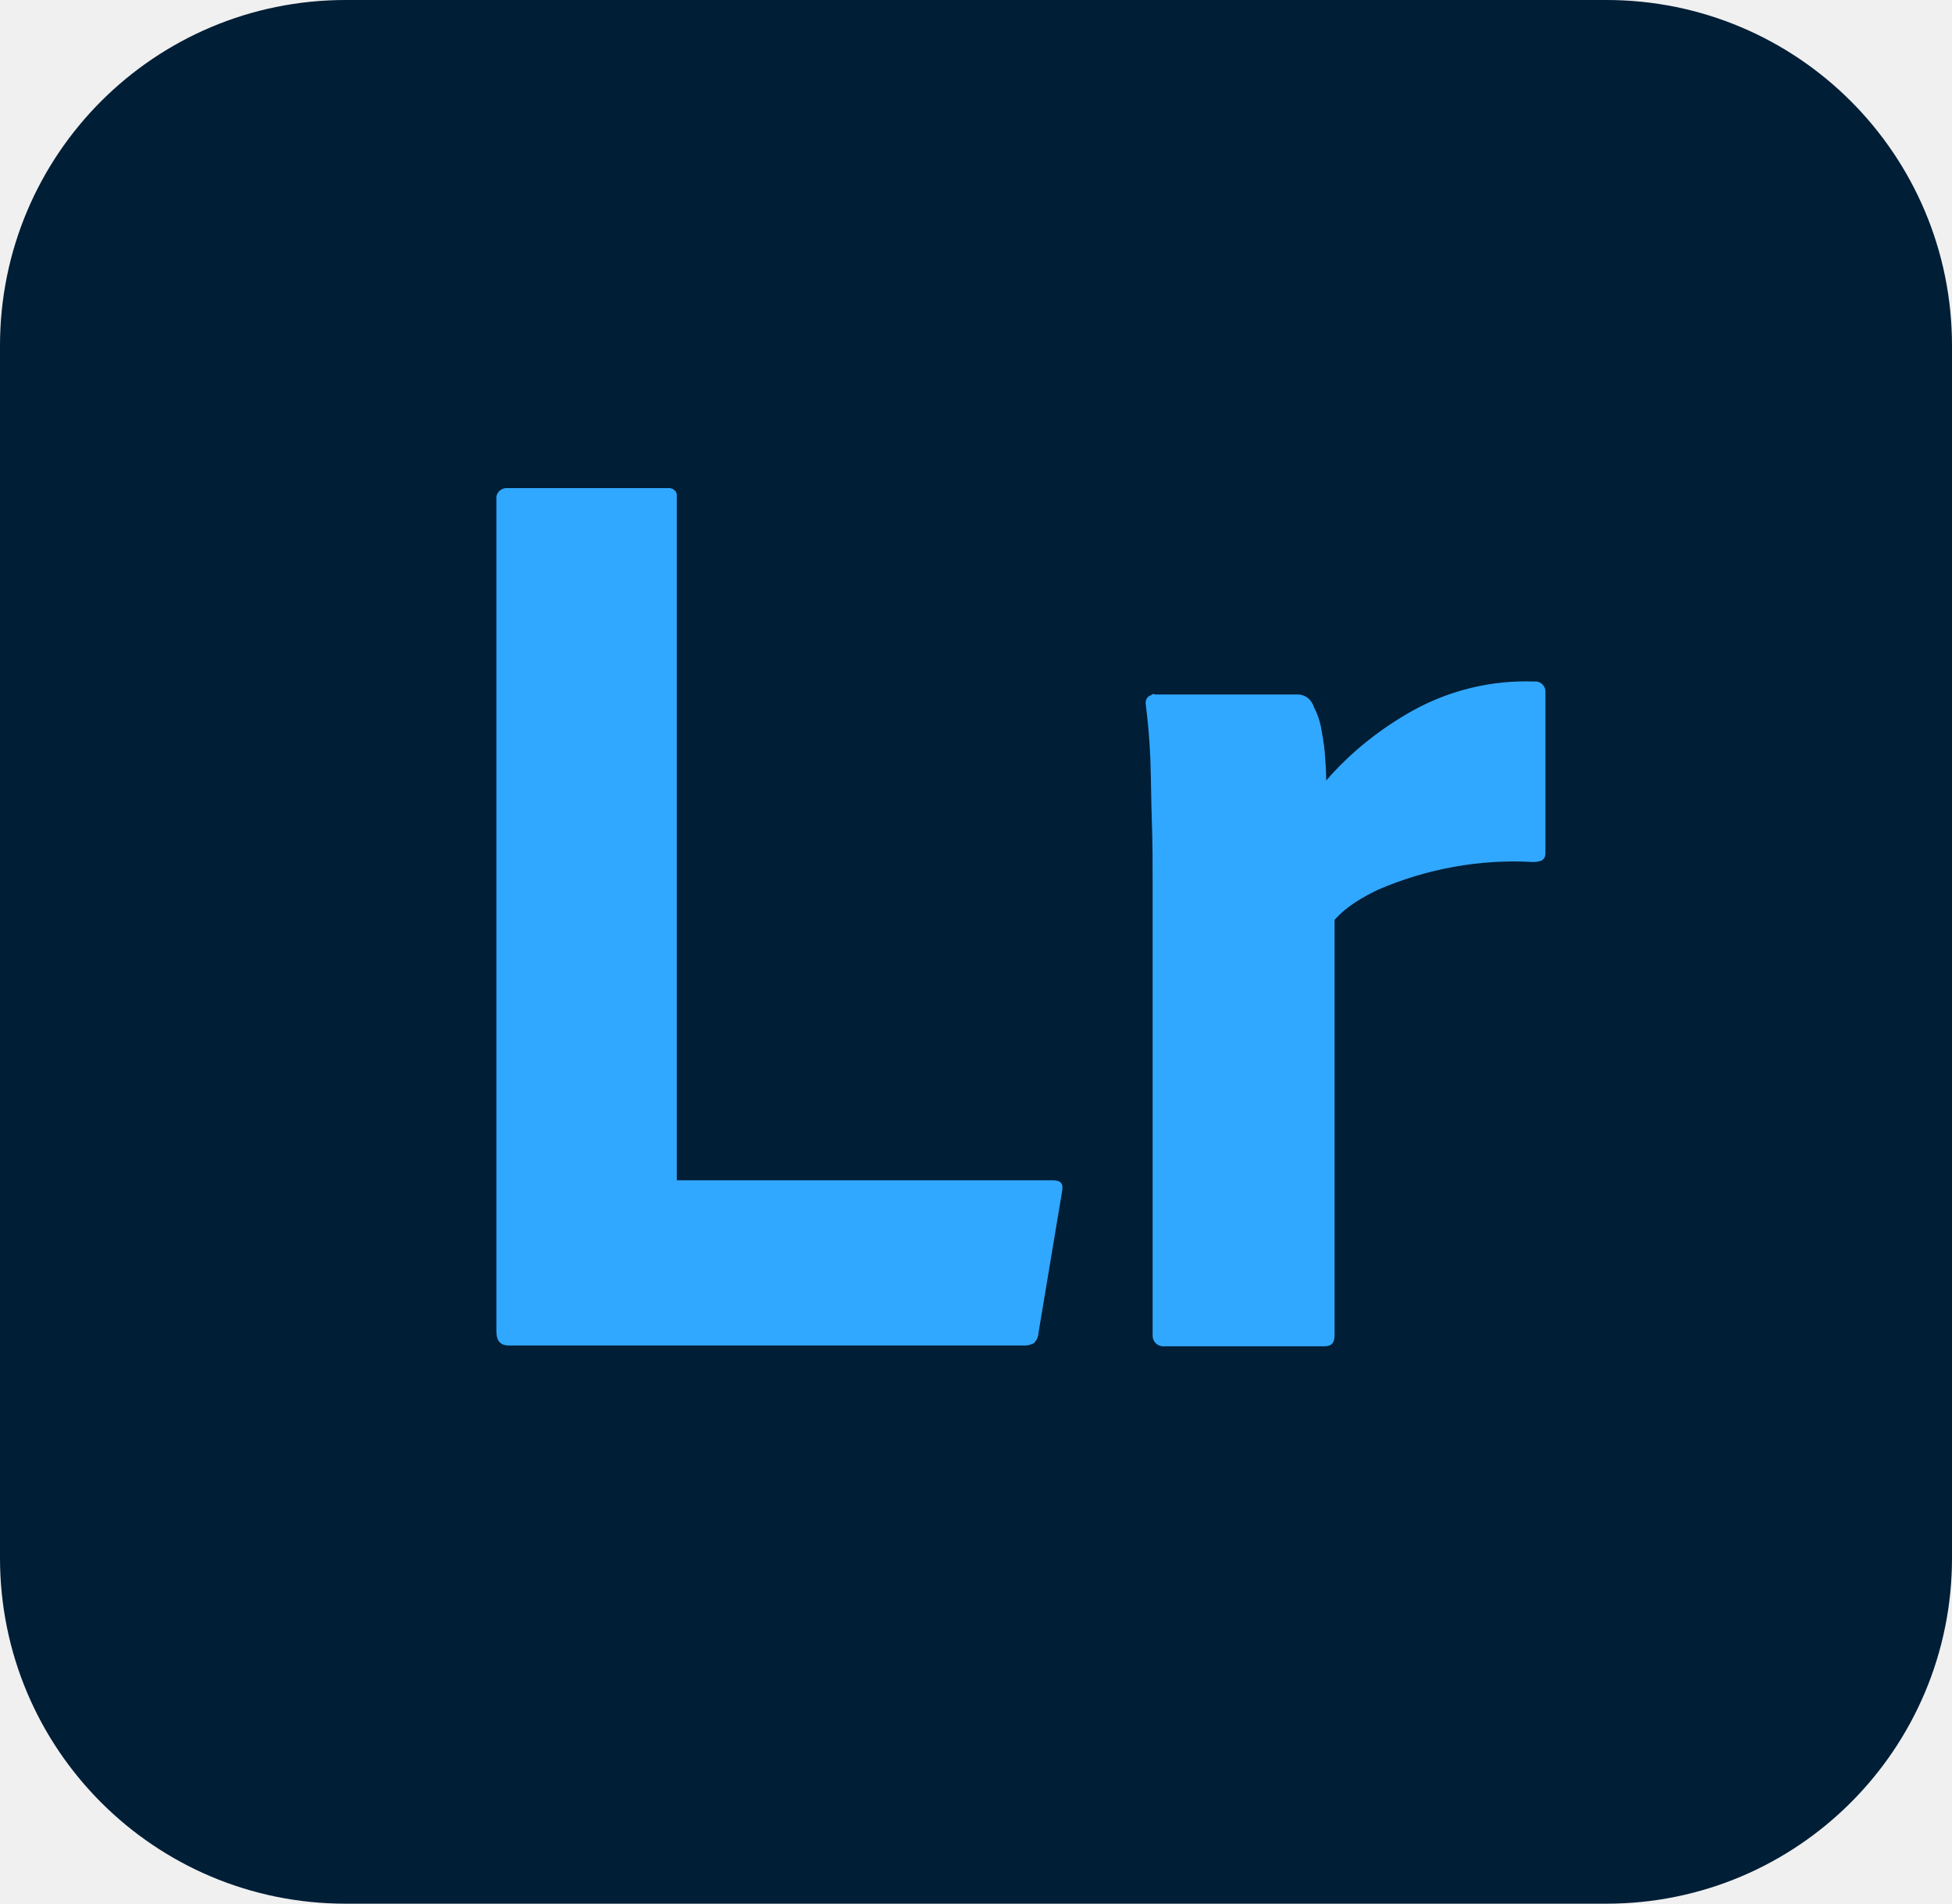
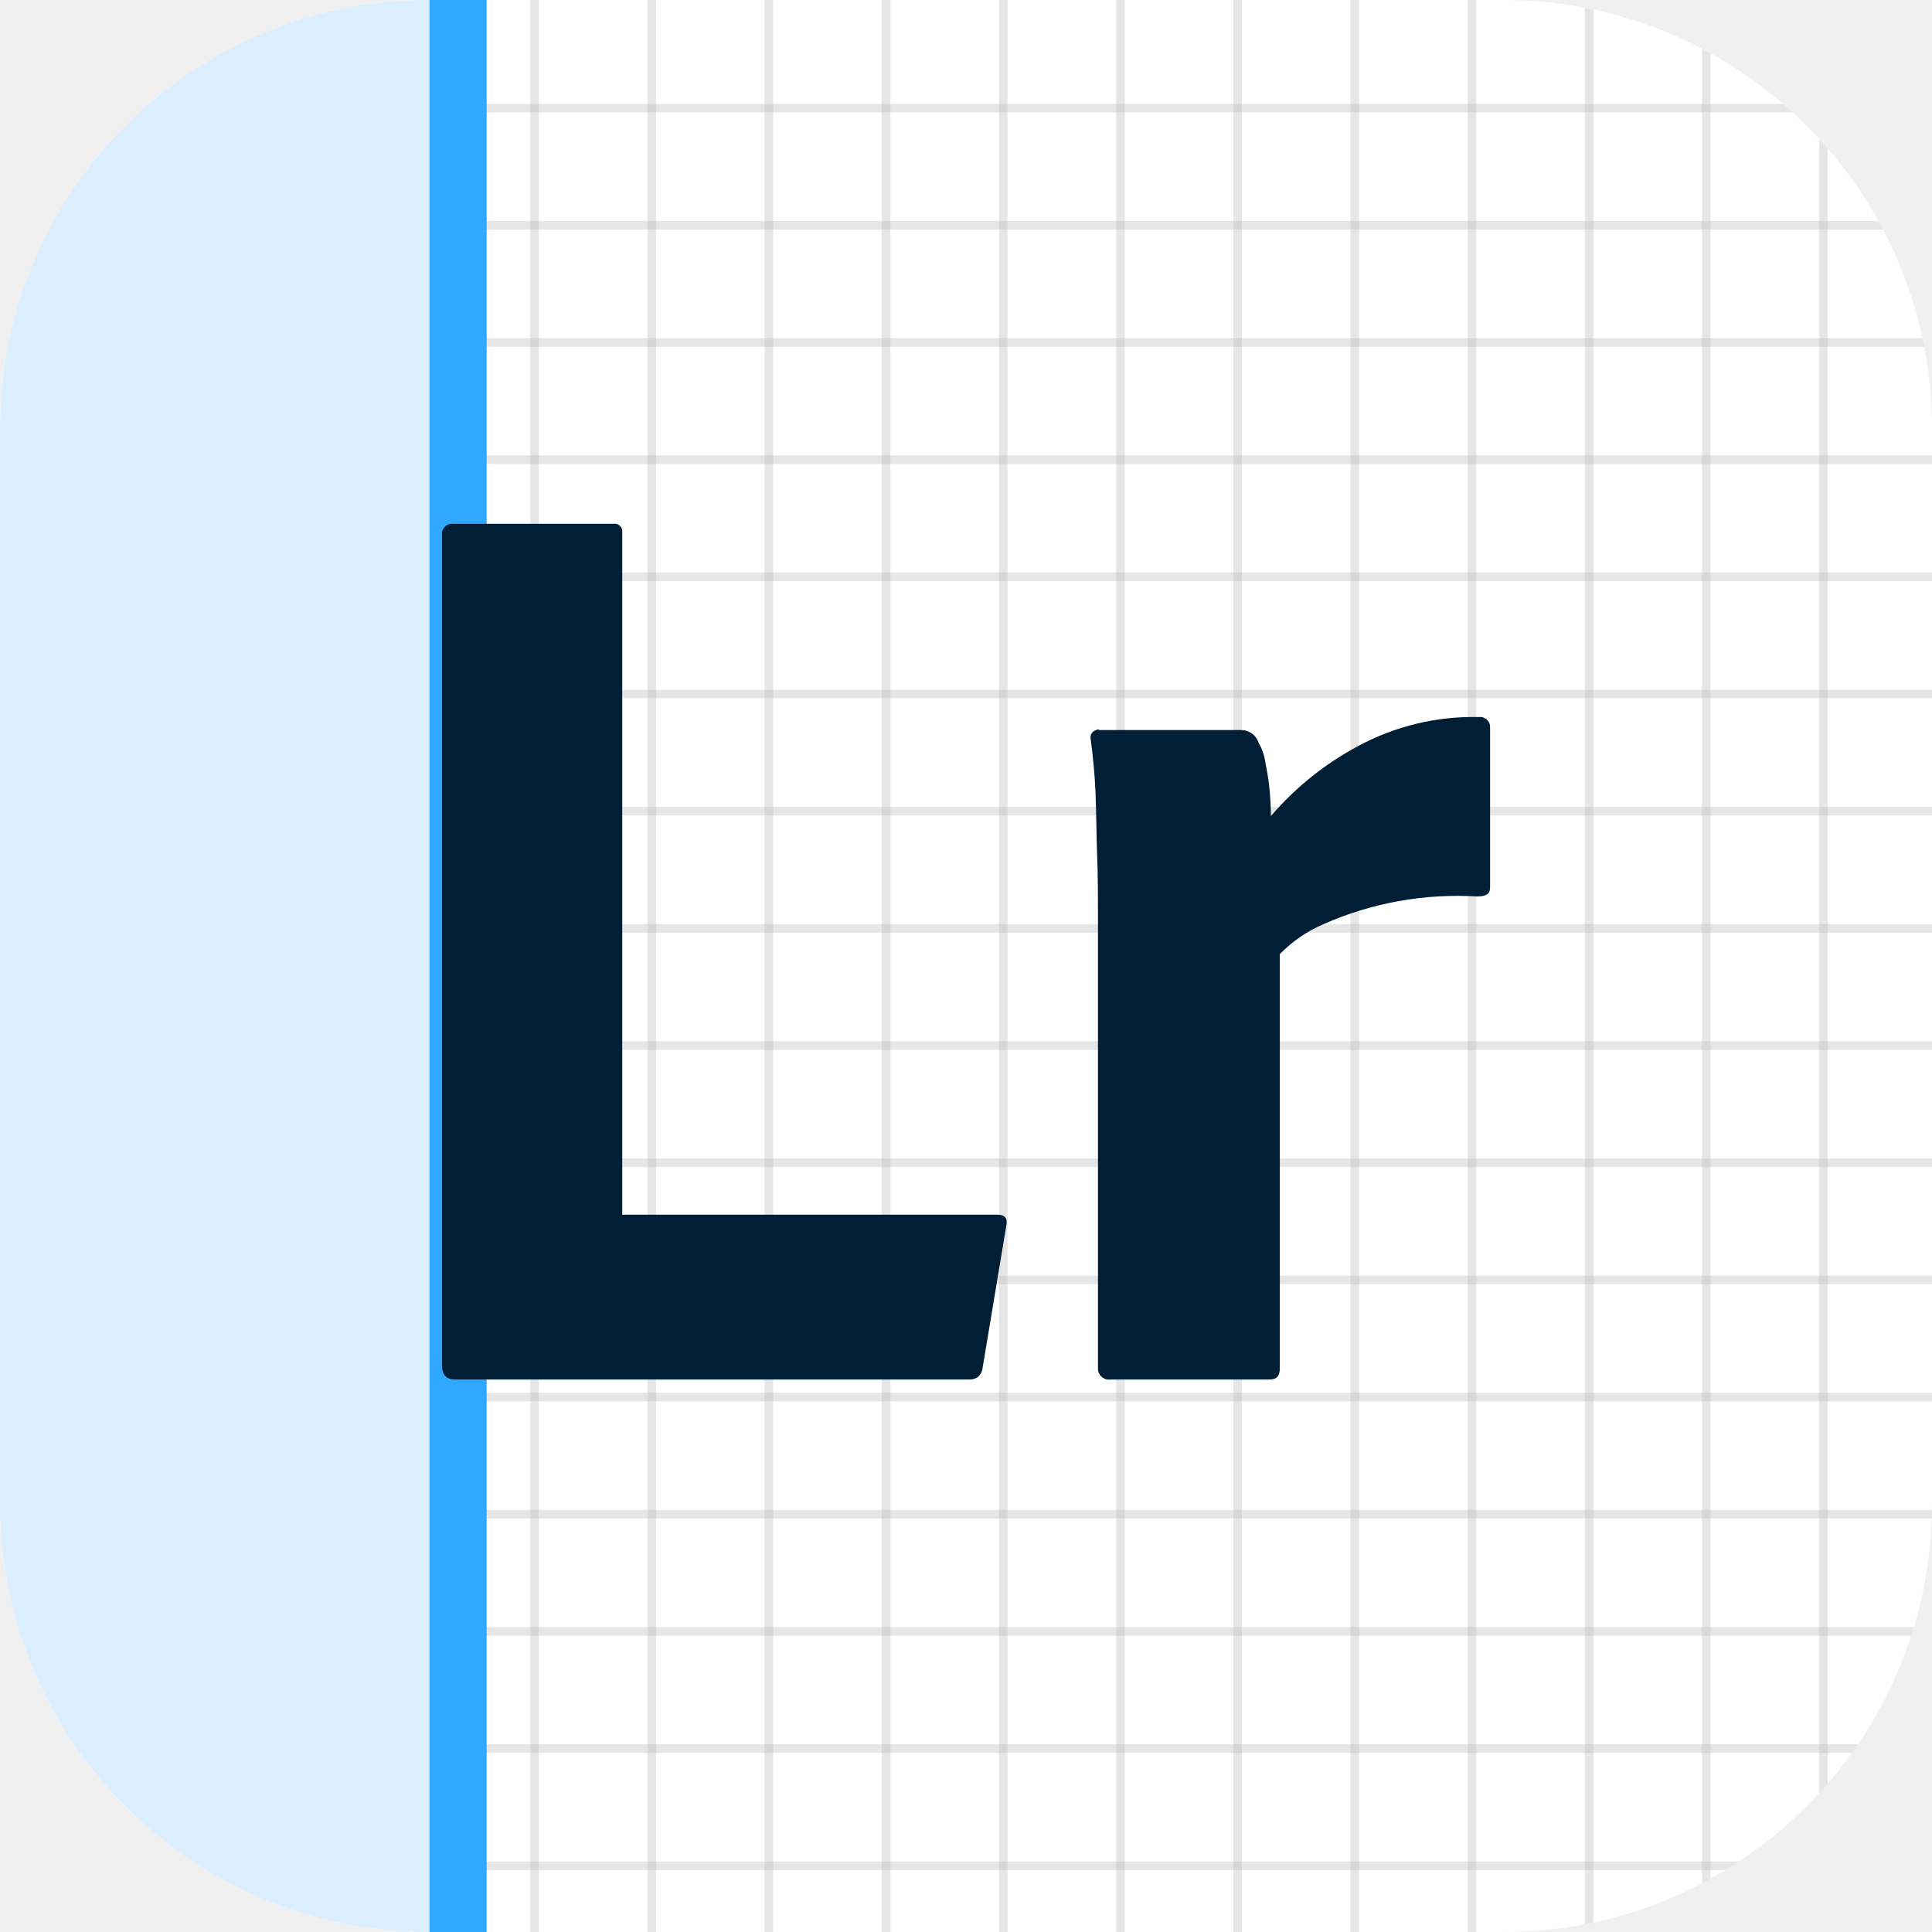
- <svg xmlns="http://www.w3.org/2000/svg" version="1.1" id="Layer_1" x="0px" y="0px" viewBox="0 0 256.4 250" enable-background="new 0 0 256.4 250" xml:space="preserve">
-   <g id="Layer_2_1_">
-     <path fill="#001E36" d="M45.4,0H211c25.1,0,45.4,20.3,45.4,45.4v159.2c0,25.1-20.3,45.4-45.4,45.4H45.4C20.3,250,0,229.7,0,204.6   V45.4C0,20.3,20.3,0,45.4,0z" />
-     <g id="Lr">
-       <path fill="#31A8FF" d="M134.6,176.7H66.9c-1.2,0-1.7-0.6-1.7-1.9V65.6c-0.1-0.7,0.4-1.4,1.2-1.5c0.1,0,0.2,0,0.4,0h20.9    c0.5-0.1,1.2,0.3,1.2,0.9c0,0.1,0,0.2,0,0.3V155h49.4c1.1,0,1.4,0.5,1.2,1.5l-3.1,18.6c0,0.5-0.3,1-0.6,1.3    C135.4,176.6,135,176.7,134.6,176.7z" />
-       <path fill="#31A8FF" d="M151.7,91.2h18.7c1.1,0,1.9,0.7,2.2,1.7c0.4,0.7,0.7,1.6,0.9,2.5c0.2,1.1,0.4,2.2,0.5,3.3    c0.1,1.2,0.2,2.5,0.2,3.8c3.2-3.7,7.1-6.8,11.4-9.2c4.9-2.7,10.4-4,15.9-3.8c0.7-0.1,1.4,0.4,1.5,1.2c0,0.1,0,0.2,0,0.4V112    c0,0.9-0.5,1.2-1.7,1.2c-6.9-0.4-13.9,0.9-20.2,3.6c-2.1,1-4.2,2.2-5.8,4v54.5c0,1.1-0.4,1.5-1.4,1.5h-20.8    c-0.9,0.1-1.6-0.4-1.7-1.3c0-0.1,0-0.3,0-0.4v-59.2c0-2.6,0-5.2-0.1-8c-0.1-2.8-0.1-5.6-0.2-8.3c-0.1-2.4-0.3-4.7-0.6-7.1    c-0.1-0.5,0.2-1.1,0.7-1.2C151.4,91.1,151.5,91.1,151.7,91.2L151.7,91.2z" />
-     </g>
+ <svg xmlns="http://www.w3.org/2000/svg" width="676" height="676" viewBox="0 0 676 676" fill="none">
+   <g clip-path="url(#clip0_102_423)">
+     <rect width="675.999" height="675.999" rx="150" fill="white" />
+     <line x1="-141.81" y1="37.835" x2="774.657" y2="37.835" stroke="#B6B6B6" stroke-opacity="0.34" stroke-width="3" />
+     <line x1="-141.811" y1="78.835" x2="774.657" y2="78.835" stroke="#B6B6B6" stroke-opacity="0.34" stroke-width="3" />
+     <line x1="-141.811" y1="119.835" x2="774.657" y2="119.835" stroke="#B6B6B6" stroke-opacity="0.34" stroke-width="3" />
+     <line x1="-141.811" y1="160.835" x2="774.657" y2="160.835" stroke="#B6B6B6" stroke-opacity="0.34" stroke-width="3" />
+     <line x1="-141.811" y1="201.836" x2="774.657" y2="201.836" stroke="#B6B6B6" stroke-opacity="0.34" stroke-width="3" />
+     <line x1="-141.811" y1="242.836" x2="774.657" y2="242.836" stroke="#B6B6B6" stroke-opacity="0.34" stroke-width="3" />
+     <line x1="-141.811" y1="283.834" x2="774.657" y2="283.834" stroke="#B6B6B6" stroke-opacity="0.34" stroke-width="3" />
+     <line x1="-141.811" y1="324.834" x2="774.657" y2="324.834" stroke="#B6B6B6" stroke-opacity="0.34" stroke-width="3" />
+     <line x1="-141.811" y1="365.835" x2="774.657" y2="365.835" stroke="#B6B6B6" stroke-opacity="0.34" stroke-width="3" />
+     <line x1="-141.811" y1="406.835" x2="774.657" y2="406.835" stroke="#B6B6B6" stroke-opacity="0.34" stroke-width="3" />
+     <line x1="-141.811" y1="447.835" x2="774.657" y2="447.835" stroke="#B6B6B6" stroke-opacity="0.34" stroke-width="3" />
+     <line x1="-141.811" y1="488.834" x2="774.657" y2="488.834" stroke="#B6B6B6" stroke-opacity="0.34" stroke-width="3" />
+     <line x1="-141.811" y1="529.834" x2="774.657" y2="529.834" stroke="#B6B6B6" stroke-opacity="0.34" stroke-width="3" />
+     <line x1="-141.811" y1="570.834" x2="774.657" y2="570.834" stroke="#B6B6B6" stroke-opacity="0.34" stroke-width="3" />
+     <line x1="-141.811" y1="611.834" x2="774.657" y2="611.834" stroke="#B6B6B6" stroke-opacity="0.34" stroke-width="3" />
+     <line x1="-141.811" y1="652.834" x2="774.657" y2="652.834" stroke="#B6B6B6" stroke-opacity="0.34" stroke-width="3" />
+     <line x1="23.037" y1="825.568" x2="23.037" y2="-90.899" stroke="#B6B6B6" stroke-opacity="0.34" stroke-width="3" />
+     <line x1="64.038" y1="825.568" x2="64.038" y2="-90.899" stroke="#B6B6B6" stroke-opacity="0.34" stroke-width="3" />
+     <line x1="105.038" y1="825.568" x2="105.038" y2="-90.899" stroke="#B6B6B6" stroke-opacity="0.34" stroke-width="3" />
+     <line x1="146.037" y1="825.568" x2="146.037" y2="-90.899" stroke="#B6B6B6" stroke-opacity="0.34" stroke-width="3" />
+     <line x1="187.037" y1="825.568" x2="187.037" y2="-90.899" stroke="#B6B6B6" stroke-opacity="0.34" stroke-width="3" />
+     <line x1="228.037" y1="825.568" x2="228.037" y2="-90.899" stroke="#B6B6B6" stroke-opacity="0.34" stroke-width="3" />
+     <line x1="269.037" y1="825.568" x2="269.037" y2="-90.899" stroke="#B6B6B6" stroke-opacity="0.34" stroke-width="3" />
+     <line x1="310.037" y1="825.568" x2="310.037" y2="-90.899" stroke="#B6B6B6" stroke-opacity="0.34" stroke-width="3" />
+     <line x1="351.037" y1="825.568" x2="351.037" y2="-90.899" stroke="#B6B6B6" stroke-opacity="0.34" stroke-width="3" />
+     <line x1="392.037" y1="825.568" x2="392.037" y2="-90.899" stroke="#B6B6B6" stroke-opacity="0.34" stroke-width="3" />
+     <line x1="433.036" y1="825.568" x2="433.036" y2="-90.899" stroke="#B6B6B6" stroke-opacity="0.34" stroke-width="3" />
+     <line x1="474.037" y1="825.568" x2="474.036" y2="-90.899" stroke="#B6B6B6" stroke-opacity="0.34" stroke-width="3" />
+     <line x1="515.036" y1="825.568" x2="515.036" y2="-90.899" stroke="#B6B6B6" stroke-opacity="0.34" stroke-width="3" />
+     <line x1="556.036" y1="825.568" x2="556.036" y2="-90.899" stroke="#B6B6B6" stroke-opacity="0.34" stroke-width="3" />
+     <line x1="597.036" y1="825.568" x2="597.036" y2="-90.899" stroke="#B6B6B6" stroke-opacity="0.34" stroke-width="3" />
+     <line x1="638.036" y1="825.568" x2="638.036" y2="-90.899" stroke="#B6B6B6" stroke-opacity="0.34" stroke-width="3" />
+     <rect x="-94.93" y="-165.426" width="255.214" height="1302.47" fill="#DAEEFD" stroke="#31A8FF" stroke-width="20" />
+     <path fill-rule="evenodd" clip-rule="evenodd" d="M159.198 482.685H339.294C340.307 482.708 341.301 482.41 342.134 481.833C342.63 481.406 343.036 480.885 343.328 480.299C343.621 479.714 343.794 479.077 343.839 478.424L352.076 428.997C352.644 426.441 351.792 425.021 348.952 425.021H217.715V185.556C217.667 185.198 217.547 184.854 217.362 184.544C217.177 184.233 216.931 183.964 216.639 183.751C216.347 183.539 216.015 183.388 215.663 183.308C215.311 183.227 214.946 183.219 214.59 183.284H157.778C157.309 183.333 156.854 183.476 156.441 183.704C156.028 183.932 155.665 184.24 155.374 184.611C155.083 184.982 154.869 185.408 154.745 185.863C154.621 186.318 154.59 186.793 154.653 187.261V477.572C154.653 480.981 156.074 482.685 159.198 482.685ZM434.454 255.436H384.743C384.175 255.152 383.891 255.152 383.607 255.436C383.271 255.51 382.953 255.649 382.671 255.846C382.389 256.044 382.148 256.295 381.964 256.585C381.779 256.875 381.653 257.199 381.594 257.538C381.535 257.877 381.543 258.225 381.619 258.56C382.471 264.81 383.039 271.059 383.323 277.308C383.465 281.001 383.536 284.694 383.607 288.387C383.678 292.079 383.749 295.772 383.891 299.465C384.175 306.851 384.175 313.952 384.175 320.77V479.276C384.237 479.804 384.406 480.314 384.671 480.774C384.936 481.235 385.291 481.637 385.716 481.956C386.142 482.275 386.627 482.504 387.143 482.629C387.66 482.754 388.196 482.774 388.72 482.685H444.112C446.669 482.685 447.805 481.549 447.805 478.708V333.837C452.178 329.36 457.39 325.788 463.144 323.326C480.016 315.877 498.422 312.566 516.832 313.668C519.957 313.668 521.377 312.816 521.377 310.544V254.015C521.328 253.546 521.185 253.092 520.957 252.679C520.729 252.266 520.421 251.903 520.05 251.611C519.679 251.32 519.253 251.106 518.798 250.982C518.343 250.858 517.868 250.827 517.4 250.891C502.642 250.557 488.053 254.082 475.075 261.117C463.516 267.305 453.21 275.589 444.68 285.546C444.68 281.853 444.396 278.161 444.112 275.32C443.828 272.479 443.26 269.355 442.692 266.514C442.366 264.209 441.594 261.99 440.419 259.981C440.031 258.691 439.245 257.557 438.173 256.741C437.102 255.925 435.8 255.468 434.454 255.436Z" fill="#001E36" />
  </g>
+   <defs>
+     <clipPath id="clip0_102_423">
+       <rect width="675.999" height="675.999" rx="150" fill="white" />
+     </clipPath>
+   </defs>
</svg>
